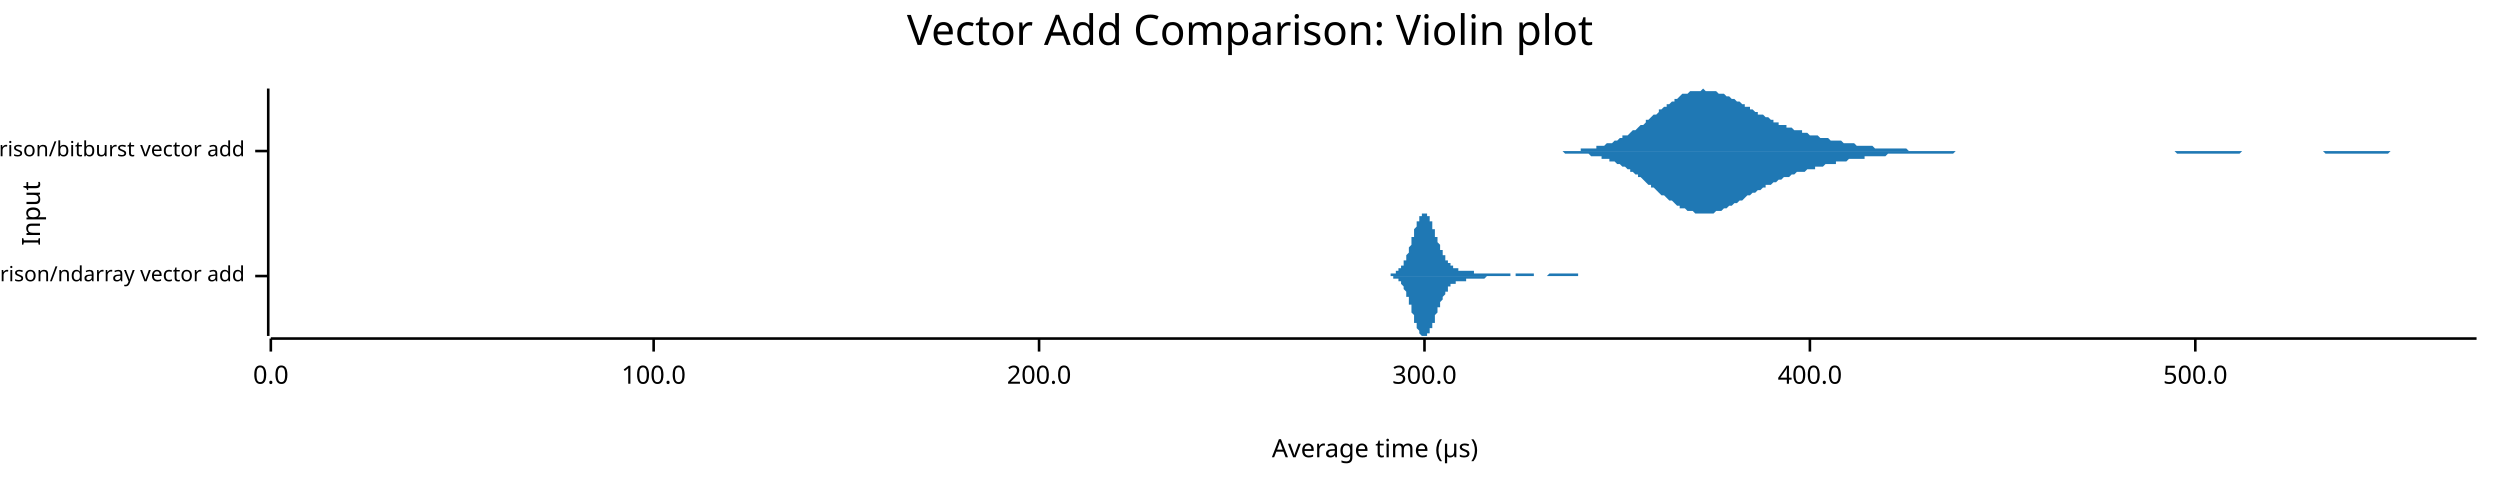
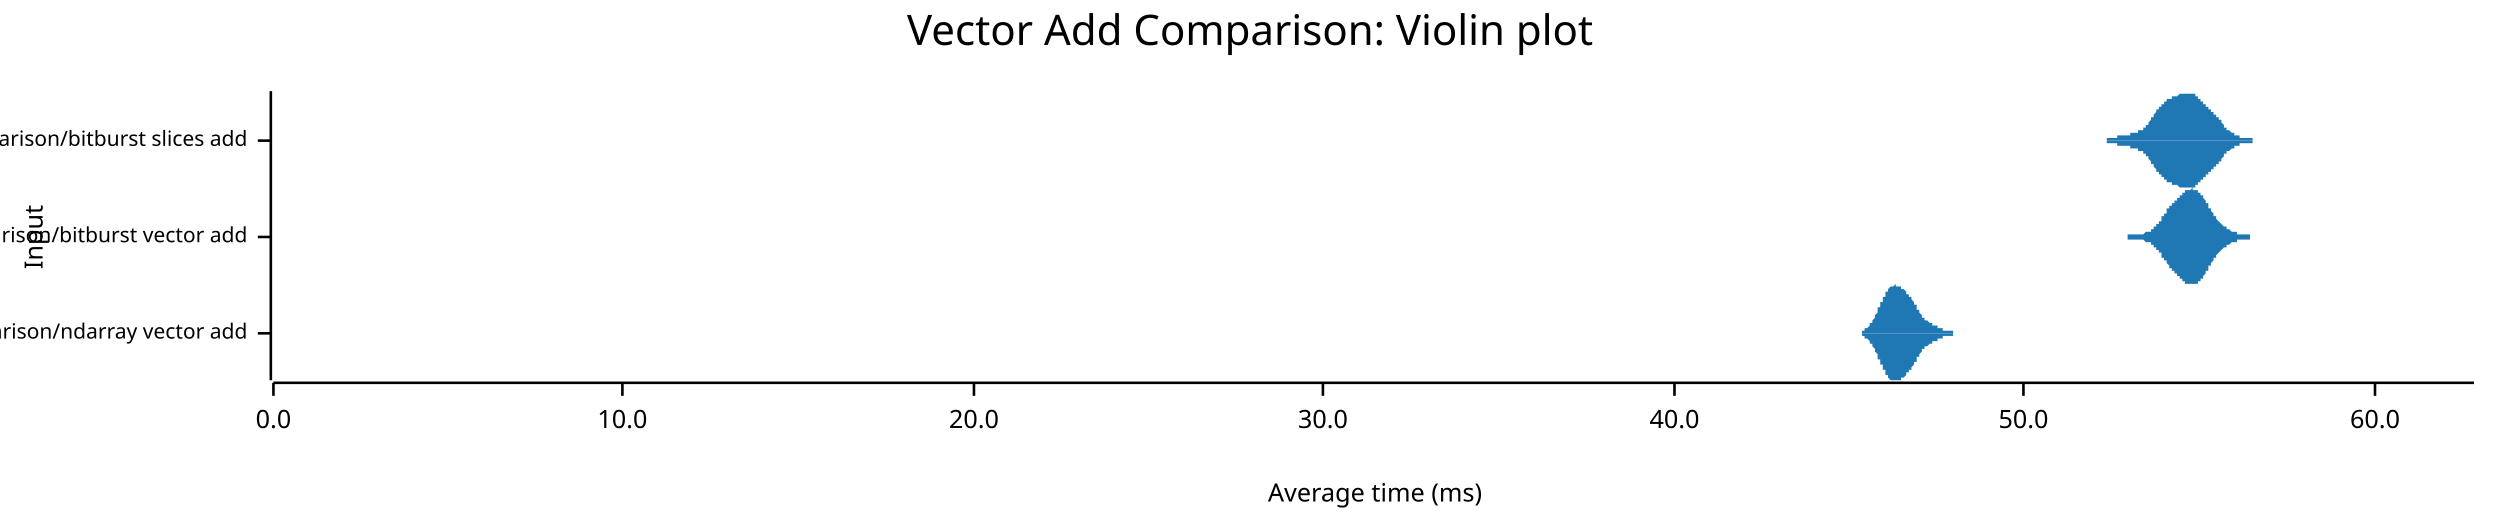
- <svg xmlns="http://www.w3.org/2000/svg" width="960" height="186" viewBox="0 0 960 186">
+ <svg xmlns="http://www.w3.org/2000/svg" width="960" height="204" viewBox="0 0 960 204">
  <text x="480" y="5" dy="0.76em" text-anchor="middle" font-family="sans-serif" font-size="16.129" opacity="1" fill="#000000">
Vector Add Comparison: Violin plot
</text>
-   <text x="8" y="82" dy="0.76em" text-anchor="middle" font-family="sans-serif" font-size="9.677" opacity="1" fill="#000000" transform="rotate(270, 8, 82)">
+   <text x="9" y="91" dy="0.76em" text-anchor="middle" font-family="sans-serif" font-size="9.677" opacity="1" fill="#000000" transform="rotate(270, 9, 91)">
Input
</text>
-   <text x="528" y="178" dy="-0.5ex" text-anchor="middle" font-family="sans-serif" font-size="9.677" opacity="1" fill="#000000">
- Average time (µs)
+   <text x="528" y="195" dy="-0.5ex" text-anchor="middle" font-family="sans-serif" font-size="9.677" opacity="1" fill="#000000">
+ Average time (ms)
</text>
-   <polyline fill="none" opacity="1" stroke="#000000" stroke-width="1" points="103,34 103,129 " />
-   <text x="94" y="106" dy="0.5ex" text-anchor="end" font-family="sans-serif" font-size="8.065" opacity="1" fill="#000000">
+   <polyline fill="none" opacity="1" stroke="#000000" stroke-width="1" points="104,35 104,146 " />
+   <text x="95" y="128" dy="0.5ex" text-anchor="end" font-family="sans-serif" font-size="8.065" opacity="1" fill="#000000">
Vector Add Comparison/ndarray vector add
</text>
-   <polyline fill="none" opacity="1" stroke="#000000" stroke-width="1" points="98,106 103,106 " />
-   <text x="94" y="58" dy="0.5ex" text-anchor="end" font-family="sans-serif" font-size="8.065" opacity="1" fill="#000000">
+   <polyline fill="none" opacity="1" stroke="#000000" stroke-width="1" points="99,128 104,128 " />
+   <text x="95" y="91" dy="0.5ex" text-anchor="end" font-family="sans-serif" font-size="8.065" opacity="1" fill="#000000">
Vector Add Comparison/bitburst vector add
</text>
-   <polyline fill="none" opacity="1" stroke="#000000" stroke-width="1" points="98,58 103,58 " />
-   <polyline fill="none" opacity="1" stroke="#000000" stroke-width="1" points="104,130 951,130 " />
-   <text x="104" y="140" dy="0.76em" text-anchor="middle" font-family="sans-serif" font-size="9.677" opacity="1" fill="#000000">
+   <polyline fill="none" opacity="1" stroke="#000000" stroke-width="1" points="99,91 104,91 " />
+   <text x="95" y="54" dy="0.5ex" text-anchor="end" font-family="sans-serif" font-size="8.065" opacity="1" fill="#000000">
+ Vector Add Comparison/bitburst slices add
+ </text>
+   <polyline fill="none" opacity="1" stroke="#000000" stroke-width="1" points="99,54 104,54 " />
+   <polyline fill="none" opacity="1" stroke="#000000" stroke-width="1" points="105,147 950,147 " />
+   <text x="105" y="157" dy="0.76em" text-anchor="middle" font-family="sans-serif" font-size="9.677" opacity="1" fill="#000000">
0.0
</text>
-   <polyline fill="none" opacity="1" stroke="#000000" stroke-width="1" points="104,130 104,135 " />
-   <text x="251" y="140" dy="0.76em" text-anchor="middle" font-family="sans-serif" font-size="9.677" opacity="1" fill="#000000">
- 100.0
+   <polyline fill="none" opacity="1" stroke="#000000" stroke-width="1" points="105,147 105,152 " />
+   <text x="239" y="157" dy="0.76em" text-anchor="middle" font-family="sans-serif" font-size="9.677" opacity="1" fill="#000000">
+ 10.0
</text>
-   <polyline fill="none" opacity="1" stroke="#000000" stroke-width="1" points="251,130 251,135 " />
-   <text x="399" y="140" dy="0.76em" text-anchor="middle" font-family="sans-serif" font-size="9.677" opacity="1" fill="#000000">
- 200.0
+   <polyline fill="none" opacity="1" stroke="#000000" stroke-width="1" points="239,147 239,152 " />
+   <text x="374" y="157" dy="0.76em" text-anchor="middle" font-family="sans-serif" font-size="9.677" opacity="1" fill="#000000">
+ 20.0
</text>
-   <polyline fill="none" opacity="1" stroke="#000000" stroke-width="1" points="399,130 399,135 " />
-   <text x="547" y="140" dy="0.76em" text-anchor="middle" font-family="sans-serif" font-size="9.677" opacity="1" fill="#000000">
- 300.0
+   <polyline fill="none" opacity="1" stroke="#000000" stroke-width="1" points="374,147 374,152 " />
+   <text x="508" y="157" dy="0.76em" text-anchor="middle" font-family="sans-serif" font-size="9.677" opacity="1" fill="#000000">
+ 30.0
</text>
-   <polyline fill="none" opacity="1" stroke="#000000" stroke-width="1" points="547,130 547,135 " />
-   <text x="695" y="140" dy="0.76em" text-anchor="middle" font-family="sans-serif" font-size="9.677" opacity="1" fill="#000000">
- 400.0
+   <polyline fill="none" opacity="1" stroke="#000000" stroke-width="1" points="508,147 508,152 " />
+   <text x="643" y="157" dy="0.76em" text-anchor="middle" font-family="sans-serif" font-size="9.677" opacity="1" fill="#000000">
+ 40.0
</text>
-   <polyline fill="none" opacity="1" stroke="#000000" stroke-width="1" points="695,130 695,135 " />
-   <text x="843" y="140" dy="0.76em" text-anchor="middle" font-family="sans-serif" font-size="9.677" opacity="1" fill="#000000">
- 500.0
+   <polyline fill="none" opacity="1" stroke="#000000" stroke-width="1" points="643,147 643,152 " />
+   <text x="777" y="157" dy="0.76em" text-anchor="middle" font-family="sans-serif" font-size="9.677" opacity="1" fill="#000000">
+ 50.0
</text>
-   <polyline fill="none" opacity="1" stroke="#000000" stroke-width="1" points="843,130 843,135 " />
-   <polygon opacity="1" fill="#1F78B4" points="532,106 532,106 533,106 533,106 533,106 533,106 533,106 533,106 533,106 534,106 534,105 534,105 534,105 534,105 534,105 535,105 535,105 535,105 535,105 535,105 535,105 536,105 536,105 536,105 536,105 536,105 536,104 537,104 537,104 537,104 537,104 537,104 537,103 538,103 538,103 538,103 538,103 538,102 538,102 539,102 539,101 539,101 539,101 539,101 539,100 540,100 540,99 540,99 540,99 540,98 540,98 541,97 541,97 541,96 541,96 541,95 541,95 542,94 542,94 542,93 542,93 542,92 542,92 542,91 543,91 543,90 543,90 543,89 543,88 543,88 544,87 544,87 544,87 544,86 544,86 544,85 545,85 545,84 545,84 545,84 545,83 545,83 546,83 546,83 546,83 546,82 546,82 546,82 547,82 547,82 547,82 547,82 547,82 547,82 548,82 548,82 548,83 548,83 548,83 548,83 549,83 549,84 549,84 549,84 549,85 549,85 550,85 550,86 550,86 550,87 550,87 550,88 551,88 551,88 551,89 551,89 551,90 551,90 551,91 552,91 552,92 552,92 552,92 552,93 552,93 553,94 553,94 553,95 553,95 553,95 553,96 554,96 554,97 554,97 554,97 554,98 554,98 555,98 555,99 555,99 555,99 555,99 555,100 556,100 556,100 556,100 556,101 556,101 556,101 557,101 557,101 557,102 557,102 557,102 557,102 558,102 558,102 558,102 558,103 558,103 558,103 559,103 559,103 559,103 559,103 559,103 559,103 560,103 560,103 560,103 560,103 560,103 560,104 561,104 561,104 561,104 561,104 561,104 561,104 561,104 562,104 562,104 562,104 562,104 562,104 562,104 563,104 563,104 563,104 563,104 563,104 563,104 564,104 564,104 564,104 564,104 564,104 564,104 565,104 565,104 565,104 565,104 565,104 565,104 566,104 566,105 566,105 566,105 566,105 566,105 567,105 567,105 567,105 567,105 567,105 567,105 568,105 568,105 568,105 568,105 568,105 568,105 569,105 569,105 569,105 569,105 569,105 569,105 570,105 570,105 570,105 570,105 570,105 570,105 570,105 571,105 571,105 571,105 571,105 571,105 571,105 572,105 572,105 572,105 572,105 572,105 572,105 573,105 573,105 573,105 573,105 573,105 573,105 574,105 574,105 574,105 574,105 574,105 574,105 575,105 575,105 575,105 575,105 575,105 575,105 576,105 576,105 576,105 576,105 576,105 576,105 577,105 577,105 577,105 577,105 577,105 577,105 578,105 578,105 578,105 578,105 578,105 578,105 579,105 579,105 579,105 579,105 579,105 579,105 580,105 580,105 580,105 580,106 580,106 580,106 580,106 581,106 581,106 581,106 581,106 581,106 581,106 582,106 582,106 582,105 582,105 582,105 582,105 583,105 583,105 583,105 583,105 583,105 583,105 584,105 584,105 584,105 584,105 584,105 584,105 585,105 585,105 585,105 585,105 585,105 585,105 586,105 586,105 586,105 586,105 586,105 586,105 587,105 587,105 587,105 587,105 587,105 587,105 588,105 588,105 588,105 588,105 588,105 588,105 589,105 589,105 589,106 589,106 589,106 589,106 589,106 590,106 590,106 590,106 590,106 590,106 590,106 591,106 591,106 591,106 591,106 591,106 591,106 592,106 592,106 592,106 592,106 592,106 592,106 593,106 593,106 593,106 593,106 593,106 593,106 594,106 594,106 594,106 594,106 594,106 594,106 595,105 595,105 595,105 595,105 595,105 595,105 596,105 596,105 596,105 596,105 596,105 596,105 597,105 597,105 597,105 597,105 597,105 597,105 598,105 598,105 598,105 598,105 598,105 598,105 598,105 599,105 599,105 599,105 599,105 599,105 599,105 600,105 600,105 600,105 600,105 600,105 600,105 601,105 601,105 601,105 601,105 601,105 601,105 602,105 602,105 602,105 602,105 602,105 602,105 603,105 603,105 603,105 603,105 603,105 603,105 604,105 604,105 604,105 604,105 604,105 604,105 605,105 605,105 605,105 605,105 605,105 605,105 606,105 606,105 606,105 606,105 606,106 606,106 607,106 607,106 607,106 607,106 607,106 607,106 608,106 608,106 608,106 608,106 608,106 608,106 608,106 609,106 609,106 609,106 609,106 609,106 609,106 610,106 610,106 610,106 610,106 610,106 610,106 611,106 611,106 611,106 611,106 611,106 611,106 612,106 612,106 612,106 612,106 612,106 612,106 613,106 613,106 613,106 613,106 613,106 613,106 614,106 614,106 614,106 614,106 532,106 " />
-   <polygon opacity="1" fill="#1F78B4" points="532,106 532,106 533,106 533,106 533,106 533,106 533,106 533,106 533,106 534,106 534,106 534,106 534,106 534,106 534,106 535,106 535,106 535,106 535,106 535,106 535,107 536,107 536,107 536,107 536,107 536,107 536,107 537,107 537,107 537,108 537,108 537,108 537,108 538,108 538,108 538,109 538,109 538,109 538,109 539,110 539,110 539,110 539,111 539,111 539,111 540,112 540,112 540,112 540,113 540,113 540,114 541,114 541,115 541,115 541,116 541,116 541,117 542,117 542,118 542,118 542,119 542,119 542,120 542,120 543,121 543,121 543,122 543,123 543,123 543,124 544,124 544,125 544,125 544,125 544,126 544,126 545,127 545,127 545,127 545,128 545,128 545,128 546,129 546,129 546,129 546,129 546,129 546,129 547,129 547,129 547,129 547,129 547,129 547,129 548,129 548,129 548,129 548,129 548,129 548,128 549,128 549,128 549,127 549,127 549,127 549,126 550,126 550,126 550,125 550,125 550,124 550,124 551,124 551,123 551,123 551,122 551,122 551,121 551,121 552,120 552,120 552,119 552,119 552,119 552,118 553,118 553,117 553,117 553,116 553,116 553,116 554,115 554,115 554,115 554,114 554,114 554,114 555,113 555,113 555,113 555,112 555,112 555,112 556,112 556,111 556,111 556,111 556,111 556,110 557,110 557,110 557,110 557,110 557,110 557,109 558,109 558,109 558,109 558,109 558,109 558,109 559,109 559,109 559,109 559,108 559,108 559,108 560,108 560,108 560,108 560,108 560,108 560,108 561,108 561,108 561,108 561,108 561,108 561,108 561,108 562,108 562,108 562,108 562,108 562,108 562,108 563,108 563,107 563,107 563,107 563,107 563,107 564,107 564,107 564,107 564,107 564,107 564,107 565,107 565,107 565,107 565,107 565,107 565,107 566,107 566,107 566,107 566,107 566,107 566,107 567,107 567,107 567,107 567,107 567,107 567,107 568,107 568,107 568,107 568,107 568,107 568,107 569,107 569,107 569,107 569,107 569,107 569,107 570,107 570,107 570,107 570,107 570,107 570,107 570,107 571,106 571,106 571,106 571,106 571,106 571,106 572,106 572,106 572,106 572,106 572,106 572,106 573,106 573,106 573,106 573,106 573,106 573,106 574,106 574,106 574,106 574,106 574,106 574,106 575,106 575,106 575,106 575,106 575,106 575,106 576,106 576,106 576,106 576,106 576,106 576,106 577,106 577,106 577,106 577,106 577,106 577,106 578,106 578,106 578,106 578,106 578,106 578,106 579,106 579,106 579,106 579,106 579,106 579,106 580,106 580,106 580,106 580,106 580,106 580,106 580,106 581,106 581,106 581,106 581,106 581,106 581,106 582,106 582,106 582,106 582,106 582,106 582,106 583,106 583,106 583,106 583,106 583,106 583,106 584,106 584,106 584,106 584,106 584,106 584,106 585,106 585,106 585,106 585,106 585,106 585,106 586,106 586,106 586,106 586,106 586,106 586,106 587,106 587,106 587,106 587,106 587,106 587,106 588,106 588,106 588,106 588,106 588,106 588,106 589,106 589,106 589,106 589,106 589,106 589,106 589,106 590,106 590,106 590,106 590,106 590,106 590,106 591,106 591,106 591,106 591,106 591,106 591,106 592,106 592,106 592,106 592,106 592,106 592,106 593,106 593,106 593,106 593,106 593,106 593,106 594,106 594,106 594,106 594,106 594,106 594,106 595,106 595,106 595,106 595,106 595,106 595,106 596,106 596,106 596,106 596,106 596,106 596,106 597,106 597,106 597,106 597,106 597,106 597,106 598,106 598,106 598,106 598,106 598,106 598,106 598,106 599,106 599,106 599,106 599,106 599,106 599,106 600,106 600,106 600,106 600,106 600,106 600,106 601,106 601,106 601,106 601,106 601,106 601,106 602,106 602,106 602,106 602,106 602,106 602,106 603,106 603,106 603,106 603,106 603,106 603,106 604,106 604,106 604,106 604,106 604,106 604,106 605,106 605,106 605,106 605,106 605,106 605,106 606,106 606,106 606,106 606,106 606,106 606,106 607,106 607,106 607,106 607,106 607,106 607,106 608,106 608,106 608,106 608,106 608,106 608,106 608,106 609,106 609,106 609,106 609,106 609,106 609,106 610,106 610,106 610,106 610,106 610,106 610,106 611,106 611,106 611,106 611,106 611,106 611,106 612,106 612,106 612,106 612,106 612,106 612,106 613,106 613,106 613,106 613,106 613,106 613,106 614,106 614,106 614,106 614,106 532,106 " />
-   <polygon opacity="1" fill="#1F78B4" points="585,58 586,58 587,58 588,58 588,58 589,58 590,58 591,58 591,58 592,58 593,58 593,58 594,58 595,58 596,58 596,58 597,58 598,58 599,58 599,58 600,58 601,58 602,58 602,58 603,58 604,58 604,58 605,58 606,58 607,58 607,57 608,57 609,57 610,57 610,57 611,57 612,57 613,57 613,56 614,56 615,56 615,56 616,56 617,55 618,55 618,55 619,55 620,54 621,54 621,54 622,53 623,53 623,52 624,52 625,52 626,51 626,51 627,50 628,50 629,49 629,49 630,48 631,48 632,47 632,46 633,46 634,45 634,45 635,44 636,44 637,43 637,42 638,42 639,41 640,41 640,40 641,40 642,39 643,39 643,38 644,38 645,37 645,37 646,36 647,36 648,36 648,36 649,35 650,35 651,35 651,35 652,35 653,35 653,35 654,34 655,35 656,35 656,35 657,35 658,35 659,35 659,35 660,36 661,36 662,36 662,36 663,37 664,37 664,37 665,38 666,38 667,39 667,39 668,39 669,40 670,40 670,41 671,41 672,41 672,42 673,42 674,43 675,43 675,44 676,44 677,44 678,45 678,45 679,45 680,46 681,46 681,47 682,47 683,47 683,48 684,48 685,48 686,48 686,49 687,49 688,49 689,50 689,50 690,50 691,50 692,50 692,51 693,51 694,51 694,51 695,52 696,52 697,52 697,52 698,52 699,53 700,53 700,53 701,53 702,53 702,53 703,54 704,54 705,54 705,54 706,54 707,54 708,55 708,55 709,55 710,55 711,55 711,55 712,55 713,56 713,56 714,56 715,56 716,56 716,56 717,56 718,56 719,56 719,56 720,57 721,57 722,57 722,57 723,57 724,57 724,57 725,57 726,57 727,57 727,57 728,57 729,57 730,57 730,57 731,57 732,57 732,57 733,58 734,58 735,58 735,58 736,58 737,58 738,58 738,58 739,58 740,58 741,58 741,58 742,58 743,58 743,58 744,58 745,58 746,58 746,58 747,58 748,58 749,58 749,58 750,58 751,58 752,58 752,58 753,58 754,58 754,58 755,58 756,58 757,58 757,58 758,58 759,58 760,58 760,58 761,58 762,58 762,58 763,58 764,58 765,58 765,58 766,58 767,58 768,58 768,58 769,58 770,58 771,58 771,58 772,58 773,58 773,58 774,58 775,58 776,58 776,58 777,58 778,58 779,58 779,58 780,58 781,58 782,58 782,58 783,58 784,58 784,58 785,58 786,58 787,58 787,58 788,58 789,58 790,58 790,58 791,58 792,58 792,58 793,58 794,58 795,58 795,58 796,58 797,58 798,58 798,58 799,58 800,58 801,58 801,58 802,58 803,58 803,58 804,58 805,58 806,58 806,58 807,58 808,58 809,58 809,58 810,58 811,58 811,58 812,58 813,58 814,58 814,58 815,58 816,58 817,58 817,58 818,58 819,58 820,58 820,58 821,58 822,58 822,58 823,58 824,58 825,58 825,58 826,58 827,58 828,58 828,58 829,58 830,58 831,58 831,58 832,58 833,58 833,58 834,58 835,58 836,58 836,58 837,58 838,58 839,58 839,58 840,58 841,58 841,58 842,58 843,58 844,58 844,58 845,58 846,58 847,58 847,58 848,58 849,58 850,58 850,58 851,58 852,58 852,58 853,58 854,58 855,58 855,58 856,58 857,58 858,58 858,58 859,58 860,58 861,58 861,58 862,58 863,58 863,58 864,58 865,58 866,58 866,58 867,58 868,58 869,58 869,58 870,58 871,58 871,58 872,58 873,58 874,58 874,58 875,58 876,58 877,58 877,58 878,58 879,58 880,58 880,58 881,58 882,58 882,58 883,58 884,58 885,58 885,58 886,58 887,58 888,58 888,58 889,58 890,58 891,58 891,58 892,58 893,58 893,58 894,58 895,58 896,58 896,58 897,58 898,58 899,58 899,58 900,58 901,58 901,58 902,58 903,58 904,58 904,58 905,58 906,58 907,58 907,58 908,58 909,58 910,58 910,58 911,58 912,58 912,58 913,58 914,58 915,58 915,58 916,58 917,58 918,58 918,58 919,58 920,58 921,58 921,58 922,58 923,58 923,58 924,58 925,58 926,58 926,58 927,58 928,58 929,58 929,58 930,58 931,58 931,58 932,58 933,58 934,58 934,58 935,58 936,58 937,58 937,58 938,58 939,58 940,58 940,58 941,58 942,58 942,58 943,58 944,58 945,58 945,58 946,58 947,58 948,58 948,58 949,58 950,58 951,58 951,58 585,58 " />
-   <polygon opacity="1" fill="#1F78B4" points="585,58 586,58 587,58 588,58 588,58 589,58 590,58 591,58 591,58 592,58 593,58 593,58 594,58 595,58 596,58 596,58 597,58 598,58 599,58 599,58 600,58 601,59 602,59 602,59 603,59 604,59 604,59 605,59 606,59 607,59 607,59 608,59 609,59 610,59 610,59 611,60 612,60 613,60 613,60 614,60 615,60 615,61 616,61 617,61 618,61 618,62 619,62 620,62 621,63 621,63 622,63 623,64 623,64 624,64 625,65 626,65 626,66 627,66 628,67 629,67 629,68 630,68 631,69 632,70 632,70 633,71 634,71 634,72 635,72 636,73 637,74 637,74 638,75 639,75 640,76 640,76 641,77 642,77 643,78 643,78 644,79 645,79 645,80 646,80 647,80 648,81 648,81 649,81 650,81 651,82 651,82 652,82 653,82 653,82 654,82 655,82 656,82 656,82 657,82 658,82 659,81 659,81 660,81 661,81 662,80 662,80 663,80 664,79 664,79 665,79 666,78 667,78 667,78 668,77 669,77 670,76 670,76 671,75 672,75 672,75 673,74 674,74 675,73 675,73 676,73 677,72 678,72 678,71 679,71 680,71 681,70 681,70 682,70 683,69 683,69 684,69 685,68 686,68 686,68 687,68 688,67 689,67 689,67 690,66 691,66 692,66 692,66 693,66 694,65 694,65 695,65 696,65 697,65 697,64 698,64 699,64 700,64 700,64 701,63 702,63 702,63 703,63 704,63 705,63 705,62 706,62 707,62 708,62 708,62 709,62 710,61 711,61 711,61 712,61 713,61 713,61 714,61 715,61 716,61 716,60 717,60 718,60 719,60 719,60 720,60 721,60 722,60 722,60 723,60 724,60 724,60 725,59 726,59 727,59 727,59 728,59 729,59 730,59 730,59 731,59 732,59 732,59 733,59 734,59 735,59 735,59 736,59 737,59 738,59 738,59 739,59 740,59 741,59 741,59 742,59 743,59 743,59 744,59 745,59 746,59 746,59 747,59 748,59 749,59 749,59 750,59 751,58 752,58 752,58 753,58 754,58 754,58 755,58 756,58 757,58 757,58 758,58 759,58 760,58 760,58 761,58 762,58 762,58 763,58 764,58 765,58 765,58 766,58 767,58 768,58 768,58 769,58 770,58 771,58 771,58 772,58 773,58 773,58 774,58 775,58 776,58 776,58 777,58 778,58 779,58 779,58 780,58 781,58 782,58 782,58 783,58 784,58 784,58 785,58 786,58 787,58 787,58 788,58 789,58 790,58 790,58 791,58 792,58 792,58 793,58 794,58 795,58 795,58 796,58 797,58 798,58 798,58 799,58 800,58 801,58 801,58 802,58 803,58 803,58 804,58 805,58 806,58 806,58 807,58 808,58 809,58 809,58 810,58 811,58 811,58 812,58 813,58 814,58 814,58 815,58 816,58 817,58 817,58 818,58 819,58 820,58 820,58 821,58 822,58 822,58 823,58 824,58 825,58 825,58 826,58 827,58 828,58 828,58 829,58 830,58 831,58 831,58 832,58 833,58 833,58 834,58 835,58 836,59 836,59 837,59 838,59 839,59 839,59 840,59 841,59 841,59 842,59 843,59 844,59 844,59 845,59 846,59 847,59 847,59 848,59 849,59 850,59 850,59 851,59 852,59 852,59 853,59 854,59 855,59 855,59 856,59 857,59 858,59 858,59 859,59 860,59 861,58 861,58 862,58 863,58 863,58 864,58 865,58 866,58 866,58 867,58 868,58 869,58 869,58 870,58 871,58 871,58 872,58 873,58 874,58 874,58 875,58 876,58 877,58 877,58 878,58 879,58 880,58 880,58 881,58 882,58 882,58 883,58 884,58 885,58 885,58 886,58 887,58 888,58 888,58 889,58 890,58 891,58 891,58 892,58 893,59 893,59 894,59 895,59 896,59 896,59 897,59 898,59 899,59 899,59 900,59 901,59 901,59 902,59 903,59 904,59 904,59 905,59 906,59 907,59 907,59 908,59 909,59 910,59 910,59 911,59 912,59 912,59 913,59 914,59 915,59 915,59 916,59 917,59 918,58 918,58 919,58 920,58 921,58 921,58 922,58 923,58 923,58 924,58 925,58 926,58 926,58 927,58 928,58 929,58 929,58 930,58 931,58 931,58 932,58 933,58 934,58 934,58 935,58 936,58 937,58 937,58 938,58 939,58 940,58 940,58 941,58 942,58 942,58 943,58 944,58 945,58 945,58 946,58 947,58 948,58 948,58 949,58 950,58 951,58 951,58 585,58 " />
+   <polyline fill="none" opacity="1" stroke="#000000" stroke-width="1" points="777,147 777,152 " />
+   <text x="912" y="157" dy="0.76em" text-anchor="middle" font-family="sans-serif" font-size="9.677" opacity="1" fill="#000000">
+ 60.0
+ </text>
+   <polyline fill="none" opacity="1" stroke="#000000" stroke-width="1" points="912,147 912,152 " />
+   <polygon opacity="1" fill="#1F78B4" points="710,128 710,128 710,128 710,128 710,128 710,128 711,128 711,128 711,128 711,128 711,128 711,128 711,128 711,128 712,128 712,128 712,128 712,128 712,128 712,128 712,128 712,128 713,128 713,128 713,128 713,128 713,128 713,128 713,128 714,128 714,128 714,128 714,128 714,128 714,128 714,128 714,128 715,128 715,127 715,127 715,127 715,127 715,127 715,127 715,127 716,127 716,127 716,127 716,127 716,127 716,127 716,127 716,126 717,126 717,126 717,126 717,126 717,126 717,126 717,126 718,125 718,125 718,125 718,125 718,125 718,125 718,124 718,124 719,124 719,124 719,124 719,124 719,123 719,123 719,123 719,123 720,122 720,122 720,122 720,122 720,121 720,121 720,121 720,121 721,120 721,120 721,120 721,120 721,119 721,119 721,119 721,118 722,118 722,118 722,118 722,117 722,117 722,117 722,116 723,116 723,116 723,115 723,115 723,115 723,115 723,114 723,114 724,114 724,113 724,113 724,113 724,113 724,112 724,112 724,112 725,112 725,112 725,111 725,111 725,111 725,111 725,111 725,111 726,110 726,110 726,110 726,110 726,110 726,110 726,110 727,110 727,110 727,110 727,110 727,110 727,110 727,110 727,110 728,109 728,110 728,110 728,110 728,110 728,110 728,110 728,110 729,110 729,110 729,110 729,110 729,110 729,110 729,110 729,110 730,110 730,110 730,110 730,110 730,110 730,110 730,111 731,111 731,111 731,111 731,111 731,111 731,111 731,111 731,111 732,112 732,112 732,112 732,112 732,112 732,112 732,112 732,113 733,113 733,113 733,113 733,113 733,113 733,114 733,114 733,114 734,114 734,114 734,114 734,115 734,115 734,115 734,115 735,116 735,116 735,116 735,116 735,116 735,117 735,117 735,117 736,117 736,117 736,118 736,118 736,118 736,118 736,119 736,119 737,119 737,119 737,119 737,120 737,120 737,120 737,120 737,120 738,121 738,121 738,121 738,121 738,121 738,121 738,122 739,122 739,122 739,122 739,122 739,122 739,122 739,123 739,123 740,123 740,123 740,123 740,123 740,123 740,123 740,123 740,123 741,124 741,124 741,124 741,124 741,124 741,124 741,124 741,124 742,124 742,124 742,124 742,124 742,124 742,125 742,125 743,125 743,125 743,125 743,125 743,125 743,125 743,125 743,125 744,125 744,125 744,125 744,125 744,126 744,126 744,126 744,126 745,126 745,126 745,126 745,126 745,126 745,126 745,126 745,126 746,126 746,126 746,126 746,127 746,127 746,127 746,127 747,127 747,127 747,127 747,127 747,127 747,127 747,127 747,127 748,127 748,127 748,127 748,127 748,127 748,127 748,127 748,127 749,127 749,127 749,127 749,127 749,127 749,127 749,127 749,127 750,127 750,127 750,127 750,127 750,128 750,128 750,128 751,128 751,128 751,128 751,128 751,128 751,128 751,128 751,128 752,128 752,128 752,128 752,128 752,128 752,128 752,128 752,128 753,128 753,128 753,128 753,128 753,128 753,128 753,128 753,128 754,128 754,128 754,128 754,128 754,128 754,128 754,128 755,128 755,128 755,128 755,128 755,128 755,128 755,128 755,128 756,128 756,128 756,128 756,128 756,128 756,128 756,128 756,128 757,128 757,128 757,128 757,128 757,128 757,128 757,128 757,128 758,128 758,128 758,128 758,128 758,128 758,128 758,128 758,128 759,128 759,128 759,128 759,128 759,128 759,128 759,128 760,128 760,128 760,128 760,128 760,128 760,128 760,128 760,128 761,128 761,128 761,128 761,128 761,128 761,128 761,128 761,128 762,128 762,128 762,128 762,128 762,128 762,128 762,128 762,128 763,128 763,128 763,128 763,128 763,128 763,128 763,128 764,128 764,128 764,128 764,128 764,128 764,128 764,128 764,128 765,128 765,128 765,128 765,128 765,128 765,128 765,128 765,128 766,128 766,128 766,128 766,128 766,128 766,128 766,128 766,128 767,128 767,128 767,128 767,128 767,128 767,128 767,128 768,128 768,128 768,128 768,128 768,128 768,128 768,128 768,128 769,128 769,128 769,128 769,128 769,128 769,128 769,128 769,128 770,128 770,128 770,128 770,128 770,128 770,128 770,128 770,128 771,128 771,128 771,128 771,128 771,128 771,128 771,128 772,128 772,128 772,128 772,128 772,128 772,128 772,128 772,128 773,128 773,128 773,128 773,128 773,128 773,128 773,128 773,128 774,128 774,128 774,128 774,128 774,128 774,128 710,128 " />
+   <polygon opacity="1" fill="#1F78B4" points="710,128 710,128 710,128 710,128 710,128 710,128 711,128 711,128 711,128 711,128 711,128 711,128 711,128 711,128 712,128 712,128 712,128 712,128 712,128 712,128 712,128 712,128 713,128 713,128 713,128 713,128 713,128 713,128 713,128 714,128 714,128 714,128 714,128 714,128 714,128 714,128 714,128 715,128 715,129 715,129 715,129 715,129 715,129 715,129 715,129 716,129 716,129 716,129 716,129 716,129 716,129 716,129 716,130 717,130 717,130 717,130 717,130 717,130 717,130 717,130 718,131 718,131 718,131 718,131 718,131 718,131 718,132 718,132 719,132 719,132 719,132 719,132 719,133 719,133 719,133 719,133 720,134 720,134 720,134 720,134 720,135 720,135 720,135 720,135 721,136 721,136 721,136 721,136 721,137 721,137 721,137 721,138 722,138 722,138 722,138 722,139 722,139 722,139 722,140 723,140 723,140 723,141 723,141 723,141 723,141 723,142 723,142 724,142 724,143 724,143 724,143 724,143 724,144 724,144 724,144 725,144 725,144 725,145 725,145 725,145 725,145 725,145 725,145 726,146 726,146 726,146 726,146 726,146 726,146 726,146 727,146 727,146 727,146 727,146 727,146 727,146 727,146 727,146 728,146 728,146 728,146 728,146 728,146 728,146 728,146 728,146 729,146 729,146 729,146 729,146 729,146 729,146 729,146 729,146 730,146 730,146 730,146 730,146 730,146 730,146 730,145 731,145 731,145 731,145 731,145 731,145 731,145 731,145 731,145 732,144 732,144 732,144 732,144 732,144 732,144 732,144 732,143 733,143 733,143 733,143 733,143 733,143 733,142 733,142 733,142 734,142 734,142 734,142 734,141 734,141 734,141 734,141 735,140 735,140 735,140 735,140 735,140 735,139 735,139 735,139 736,139 736,139 736,138 736,138 736,138 736,138 736,137 736,137 737,137 737,137 737,137 737,136 737,136 737,136 737,136 737,136 738,135 738,135 738,135 738,135 738,135 738,135 738,134 739,134 739,134 739,134 739,134 739,134 739,134 739,133 739,133 740,133 740,133 740,133 740,133 740,133 740,133 740,133 740,133 741,132 741,132 741,132 741,132 741,132 741,132 741,132 741,132 742,132 742,132 742,132 742,132 742,132 742,131 742,131 743,131 743,131 743,131 743,131 743,131 743,131 743,131 743,131 744,131 744,131 744,131 744,131 744,130 744,130 744,130 744,130 745,130 745,130 745,130 745,130 745,130 745,130 745,130 745,130 746,130 746,130 746,130 746,129 746,129 746,129 746,129 747,129 747,129 747,129 747,129 747,129 747,129 747,129 747,129 748,129 748,129 748,129 748,129 748,129 748,129 748,129 748,129 749,129 749,129 749,129 749,129 749,129 749,129 749,129 749,129 750,129 750,129 750,129 750,129 750,128 750,128 750,128 751,128 751,128 751,128 751,128 751,128 751,128 751,128 751,128 752,128 752,128 752,128 752,128 752,128 752,128 752,128 752,128 753,128 753,128 753,128 753,128 753,128 753,128 753,128 753,128 754,128 754,128 754,128 754,128 754,128 754,128 754,128 755,128 755,128 755,128 755,128 755,128 755,128 755,128 755,128 756,128 756,128 756,128 756,128 756,128 756,128 756,128 756,128 757,128 757,128 757,128 757,128 757,128 757,128 757,128 757,128 758,128 758,128 758,128 758,128 758,128 758,128 758,128 758,128 759,128 759,128 759,128 759,128 759,128 759,128 759,128 760,128 760,128 760,128 760,128 760,128 760,128 760,128 760,128 761,128 761,128 761,128 761,128 761,128 761,128 761,128 761,128 762,128 762,128 762,128 762,128 762,128 762,128 762,128 762,128 763,128 763,128 763,128 763,128 763,128 763,128 763,128 764,128 764,128 764,128 764,128 764,128 764,128 764,128 764,128 765,128 765,128 765,128 765,128 765,128 765,128 765,128 765,128 766,128 766,128 766,128 766,128 766,128 766,128 766,128 766,128 767,128 767,128 767,128 767,128 767,128 767,128 767,128 768,128 768,128 768,128 768,128 768,128 768,128 768,128 768,128 769,128 769,128 769,128 769,128 769,128 769,128 769,128 769,128 770,128 770,128 770,128 770,128 770,128 770,128 770,128 770,128 771,128 771,128 771,128 771,128 771,128 771,128 771,128 772,128 772,128 772,128 772,128 772,128 772,128 772,128 772,128 773,128 773,128 773,128 773,128 773,128 773,128 773,128 773,128 774,128 774,128 774,128 774,128 774,128 774,128 710,128 " />
+   <polygon opacity="1" fill="#1F78B4" points="805,91 805,91 805,91 805,91 806,91 806,91 806,91 807,91 807,91 807,91 808,91 808,91 808,91 808,91 809,91 809,91 809,91 810,91 810,91 810,91 810,91 811,91 811,91 811,91 812,91 812,91 812,91 812,91 813,91 813,91 813,91 814,91 814,91 814,91 814,91 815,91 815,91 815,91 816,91 816,91 816,91 817,91 817,91 817,90 817,90 818,90 818,90 818,90 819,90 819,90 819,90 819,90 820,90 820,90 820,90 821,90 821,90 821,90 821,90 822,90 822,90 822,90 823,90 823,90 823,90 823,90 824,89 824,89 824,89 825,89 825,89 825,89 826,89 826,89 826,88 826,88 827,88 827,88 827,87 828,87 828,87 828,86 828,86 829,86 829,85 829,85 830,85 830,84 830,84 830,83 831,83 831,83 831,82 832,82 832,81 832,81 832,80 833,80 833,80 833,79 834,79 834,79 834,78 835,78 835,77 835,77 835,77 836,77 836,76 836,76 837,76 837,75 837,75 837,75 838,75 838,74 838,74 839,74 839,74 839,73 839,73 840,73 840,73 840,73 841,73 841,73 841,73 841,73 842,72 842,73 842,73 843,73 843,73 843,73 844,73 844,73 844,74 844,74 845,74 845,74 845,75 846,75 846,76 846,76 846,76 847,77 847,77 847,78 848,78 848,79 848,79 848,80 849,80 849,81 849,81 850,82 850,82 850,83 850,83 851,83 851,84 851,84 852,85 852,85 852,85 853,86 853,86 853,86 853,86 854,87 854,87 854,87 855,87 855,87 855,88 855,88 856,88 856,88 856,88 857,89 857,89 857,89 857,89 858,89 858,89 858,89 859,89 859,89 859,90 859,90 860,90 860,90 860,90 861,90 861,90 861,90 862,90 862,90 862,90 862,90 863,90 863,90 863,90 864,90 864,90 864,90 864,91 865,91 865,91 865,91 866,91 866,91 866,91 866,91 867,91 867,91 867,91 868,91 868,91 868,91 868,91 869,91 869,91 869,91 870,91 870,91 870,91 871,91 871,91 871,91 871,91 872,91 872,91 872,91 873,91 873,91 873,91 873,91 874,91 874,91 874,91 875,91 875,91 875,91 875,91 876,91 876,91 876,91 877,91 877,91 877,91 877,91 878,91 878,91 878,91 879,91 879,91 879,91 880,91 880,91 880,91 880,91 881,91 881,91 881,91 882,91 882,91 882,91 882,91 883,91 883,91 883,91 884,91 884,91 884,91 884,91 885,91 885,91 885,91 886,91 886,91 886,91 886,91 887,91 887,91 887,91 888,91 888,91 888,91 889,91 889,91 889,91 889,91 890,91 890,91 890,91 891,91 891,91 891,91 891,91 892,91 892,91 892,91 893,91 893,91 893,91 893,91 894,91 894,91 894,91 895,91 895,91 895,91 895,91 896,91 896,91 896,91 897,91 897,91 897,91 898,91 898,91 898,91 898,91 899,91 899,91 899,91 900,91 900,91 900,91 900,91 901,91 901,91 901,91 902,91 902,91 902,91 902,91 903,91 903,91 903,91 904,91 904,91 904,91 904,91 905,91 905,91 905,91 906,91 906,91 906,91 907,91 907,91 907,91 907,91 908,91 908,91 908,91 909,91 909,91 909,91 909,91 910,91 910,91 910,91 911,91 911,91 911,91 911,91 912,91 912,91 912,91 913,91 913,91 913,91 913,91 914,91 914,91 914,91 915,91 915,91 915,91 916,91 916,91 916,91 916,91 917,91 917,91 917,91 918,91 918,91 918,91 918,91 919,91 919,91 919,91 920,91 920,91 920,91 920,91 921,91 921,91 921,91 922,91 922,91 922,91 922,91 923,91 923,91 923,91 924,91 924,91 924,91 925,91 925,91 925,91 925,91 926,91 926,91 926,91 927,91 927,91 927,91 927,91 928,91 928,91 928,91 929,91 929,91 929,91 929,91 930,91 930,91 930,91 931,91 931,91 931,91 931,91 932,91 932,91 932,91 933,91 933,91 933,91 934,91 934,91 934,91 934,91 935,91 935,91 935,91 936,91 936,91 936,91 936,91 937,91 937,91 937,91 938,91 938,91 938,91 938,91 939,91 939,91 939,91 940,91 940,91 940,91 941,91 941,91 941,91 941,91 942,91 942,91 942,91 943,91 943,91 943,91 943,91 944,91 944,91 944,91 945,91 945,91 945,91 945,91 946,91 946,91 946,91 947,91 947,91 947,91 947,91 948,91 948,91 948,91 949,91 949,91 949,91 950,91 950,91 805,91 " />
+   <polygon opacity="1" fill="#1F78B4" points="805,91 805,91 805,91 805,91 806,91 806,91 806,91 807,91 807,91 807,91 808,91 808,91 808,91 808,91 809,91 809,91 809,91 810,91 810,91 810,91 810,91 811,91 811,91 811,91 812,91 812,91 812,91 812,91 813,91 813,91 813,91 814,91 814,91 814,91 814,91 815,91 815,91 815,91 816,91 816,91 816,91 817,91 817,91 817,92 817,92 818,92 818,92 818,92 819,92 819,92 819,92 819,92 820,92 820,92 820,92 821,92 821,92 821,92 821,92 822,92 822,92 822,92 823,92 823,92 823,92 823,92 824,93 824,93 824,93 825,93 825,93 825,93 826,93 826,93 826,94 826,94 827,94 827,94 827,95 828,95 828,95 828,95 828,96 829,96 829,97 829,97 830,97 830,98 830,98 830,99 831,99 831,99 831,100 832,100 832,101 832,101 832,101 833,102 833,102 833,103 834,103 834,103 834,104 835,104 835,105 835,105 835,105 836,105 836,106 836,106 837,106 837,107 837,107 837,107 838,107 838,108 838,108 839,108 839,108 839,109 839,109 840,109 840,109 840,109 841,109 841,109 841,109 841,109 842,109 842,109 842,109 843,109 843,109 843,109 844,109 844,109 844,108 844,108 845,108 845,108 845,107 846,107 846,106 846,106 846,106 847,105 847,105 847,104 848,104 848,103 848,103 848,102 849,102 849,101 849,101 850,100 850,100 850,99 850,99 851,99 851,98 851,98 852,97 852,97 852,97 853,96 853,96 853,96 853,96 854,95 854,95 854,95 855,95 855,94 855,94 855,94 856,94 856,94 856,94 857,93 857,93 857,93 857,93 858,93 858,93 858,93 859,93 859,93 859,92 859,92 860,92 860,92 860,92 861,92 861,92 861,92 862,92 862,92 862,92 862,92 863,92 863,92 863,92 864,92 864,92 864,92 864,91 865,91 865,91 865,91 866,91 866,91 866,91 866,91 867,91 867,91 867,91 868,91 868,91 868,91 868,91 869,91 869,91 869,91 870,91 870,91 870,91 871,91 871,91 871,91 871,91 872,91 872,91 872,91 873,91 873,91 873,91 873,91 874,91 874,91 874,91 875,91 875,91 875,91 875,91 876,91 876,91 876,91 877,91 877,91 877,91 877,91 878,91 878,91 878,91 879,91 879,91 879,91 880,91 880,91 880,91 880,91 881,91 881,91 881,91 882,91 882,91 882,91 882,91 883,91 883,91 883,91 884,91 884,91 884,91 884,91 885,91 885,91 885,91 886,91 886,91 886,91 886,91 887,91 887,91 887,91 888,91 888,91 888,91 889,91 889,91 889,91 889,91 890,91 890,91 890,91 891,91 891,91 891,91 891,91 892,91 892,91 892,91 893,91 893,91 893,91 893,91 894,91 894,91 894,91 895,91 895,91 895,91 895,91 896,91 896,91 896,91 897,91 897,91 897,91 898,91 898,91 898,91 898,91 899,91 899,91 899,91 900,91 900,91 900,91 900,91 901,91 901,91 901,91 902,91 902,91 902,91 902,91 903,91 903,91 903,91 904,91 904,91 904,91 904,91 905,91 905,91 905,91 906,91 906,91 906,91 907,91 907,91 907,91 907,91 908,91 908,91 908,91 909,91 909,91 909,91 909,91 910,91 910,91 910,91 911,91 911,91 911,91 911,91 912,91 912,91 912,91 913,91 913,91 913,91 913,91 914,91 914,91 914,91 915,91 915,91 915,91 916,91 916,91 916,91 916,91 917,91 917,91 917,91 918,91 918,91 918,91 918,91 919,91 919,91 919,91 920,91 920,91 920,91 920,91 921,91 921,91 921,91 922,91 922,91 922,91 922,91 923,91 923,91 923,91 924,91 924,91 924,91 925,91 925,91 925,91 925,91 926,91 926,91 926,91 927,91 927,91 927,91 927,91 928,91 928,91 928,91 929,91 929,91 929,91 929,91 930,91 930,91 930,91 931,91 931,91 931,91 931,91 932,91 932,91 932,91 933,91 933,91 933,91 934,91 934,91 934,91 934,91 935,91 935,91 935,91 936,91 936,91 936,91 936,91 937,91 937,91 937,91 938,91 938,91 938,91 938,91 939,91 939,91 939,91 940,91 940,91 940,91 941,91 941,91 941,91 941,91 942,91 942,91 942,91 943,91 943,91 943,91 943,91 944,91 944,91 944,91 945,91 945,91 945,91 945,91 946,91 946,91 946,91 947,91 947,91 947,91 947,91 948,91 948,91 948,91 949,91 949,91 949,91 950,91 950,91 805,91 " />
+   <polygon opacity="1" fill="#1F78B4" points="802,54 802,54 802,54 803,54 803,54 803,54 803,54 803,54 803,54 803,54 804,54 804,54 804,54 804,54 804,54 804,54 804,54 805,54 805,54 805,54 805,54 805,54 805,54 805,54 806,54 806,54 806,54 806,54 806,54 806,54 807,54 807,54 807,54 807,54 807,54 807,54 807,54 808,54 808,54 808,54 808,54 808,54 808,54 808,54 809,54 809,54 809,53 809,53 809,53 809,53 809,53 810,53 810,53 810,53 810,53 810,53 810,53 810,53 811,53 811,53 811,53 811,53 811,53 811,53 811,53 812,53 812,53 812,53 812,53 812,53 812,53 813,53 813,53 813,53 813,52 813,52 813,52 813,52 814,52 814,52 814,52 814,52 814,52 814,52 814,52 815,52 815,52 815,52 815,52 815,52 815,52 815,52 816,52 816,52 816,52 816,52 816,52 816,52 816,52 817,52 817,52 817,52 817,52 817,52 817,52 817,52 818,52 818,52 818,52 818,51 818,51 818,51 819,51 819,51 819,51 819,51 819,51 819,51 819,51 820,51 820,51 820,51 820,51 820,51 820,51 820,51 821,51 821,51 821,51 821,51 821,50 821,50 821,50 822,50 822,50 822,50 822,50 822,50 822,50 822,50 823,50 823,50 823,49 823,49 823,49 823,49 824,49 824,49 824,49 824,48 824,48 824,48 824,48 825,48 825,48 825,47 825,47 825,47 825,47 825,47 826,46 826,46 826,46 826,46 826,46 826,45 826,45 827,45 827,45 827,45 827,44 827,44 827,44 827,44 828,43 828,43 828,43 828,43 828,43 828,42 828,42 829,42 829,42 829,42 829,41 829,41 829,41 830,41 830,41 830,40 830,40 830,40 830,40 830,40 831,40 831,40 831,39 831,39 831,39 831,39 831,39 832,39 832,39 832,39 832,38 832,38 832,38 832,38 833,38 833,38 833,38 833,38 833,38 833,38 833,38 834,38 834,38 834,37 834,37 834,37 834,37 834,37 835,37 835,37 835,37 835,37 835,37 835,37 836,37 836,37 836,37 836,37 836,37 836,37 836,37 837,36 837,36 837,36 837,36 837,36 837,36 837,36 838,36 838,36 838,36 838,36 838,36 838,36 838,36 839,36 839,36 839,36 839,36 839,36 839,36 839,36 840,36 840,36 840,36 840,35 840,36 840,36 841,36 841,36 841,36 841,36 841,36 841,36 841,36 842,36 842,36 842,36 842,36 842,36 842,36 842,36 843,36 843,36 843,36 843,37 843,37 843,37 843,37 844,37 844,37 844,37 844,37 844,38 844,38 844,38 845,38 845,38 845,38 845,38 845,39 845,39 845,39 846,39 846,39 846,39 846,40 846,40 846,40 847,40 847,40 847,40 847,40 847,41 847,41 847,41 848,41 848,41 848,41 848,42 848,42 848,42 848,42 849,42 849,42 849,42 849,43 849,43 849,43 849,43 850,43 850,43 850,44 850,44 850,44 850,44 850,44 851,44 851,45 851,45 851,45 851,45 851,45 851,45 852,45 852,46 852,46 852,46 852,46 852,46 853,46 853,47 853,47 853,47 853,47 853,47 853,47 854,48 854,48 854,48 854,48 854,48 854,48 854,49 855,49 855,49 855,49 855,49 855,49 855,49 855,50 856,50 856,50 856,50 856,50 856,50 856,50 856,50 857,51 857,51 857,51 857,51 857,51 857,51 858,51 858,51 858,51 858,52 858,52 858,52 858,52 859,52 859,52 859,52 859,52 859,52 859,52 859,52 860,52 860,52 860,53 860,53 860,53 860,53 860,53 861,53 861,53 861,53 861,53 861,53 861,53 861,53 862,53 862,53 862,53 862,53 862,53 862,53 862,53 863,53 863,53 863,53 863,53 863,53 863,53 864,53 864,53 864,53 864,53 864,53 864,53 864,53 865,53 865,54 865,54 865,54 865,54 865,54 865,54 866,54 866,54 866,54 866,54 866,54 866,54 866,54 867,54 867,54 867,54 867,54 867,54 867,54 867,54 868,54 868,54 868,54 868,54 868,54 868,54 868,54 869,54 869,54 869,54 869,54 869,54 869,54 870,54 870,54 870,54 870,54 870,54 870,54 870,54 871,54 871,54 871,54 871,54 871,54 871,54 871,54 872,54 872,54 872,54 872,54 872,54 872,54 872,54 873,54 873,54 873,54 873,54 873,54 873,54 873,54 874,54 874,54 874,54 874,54 874,54 874,54 875,54 875,54 875,54 875,54 875,54 875,54 875,54 802,54 " />
+   <polygon opacity="1" fill="#1F78B4" points="802,54 802,54 802,54 803,54 803,54 803,54 803,54 803,54 803,54 803,54 804,54 804,54 804,54 804,54 804,54 804,54 804,54 805,54 805,54 805,54 805,54 805,54 805,54 805,54 806,54 806,54 806,54 806,54 806,54 806,54 807,54 807,54 807,54 807,54 807,54 807,54 807,54 808,54 808,54 808,54 808,54 808,54 808,54 808,54 809,54 809,54 809,55 809,55 809,55 809,55 809,55 810,55 810,55 810,55 810,55 810,55 810,55 810,55 811,55 811,55 811,55 811,55 811,55 811,55 811,55 812,55 812,55 812,55 812,55 812,55 812,55 813,55 813,55 813,55 813,56 813,56 813,56 813,56 814,56 814,56 814,56 814,56 814,56 814,56 814,56 815,56 815,56 815,56 815,56 815,56 815,56 815,56 816,56 816,56 816,56 816,56 816,56 816,56 816,56 817,56 817,56 817,56 817,56 817,56 817,56 817,56 818,56 818,56 818,56 818,57 818,57 818,57 819,57 819,57 819,57 819,57 819,57 819,57 819,57 820,57 820,57 820,57 820,57 820,57 820,57 820,57 821,57 821,57 821,57 821,57 821,58 821,58 821,58 822,58 822,58 822,58 822,58 822,58 822,58 822,58 823,58 823,58 823,59 823,59 823,59 823,59 824,59 824,59 824,59 824,60 824,60 824,60 824,60 825,60 825,60 825,61 825,61 825,61 825,61 825,61 826,62 826,62 826,62 826,62 826,62 826,63 826,63 827,63 827,63 827,63 827,64 827,64 827,64 827,64 828,65 828,65 828,65 828,65 828,65 828,66 828,66 829,66 829,66 829,66 829,67 829,67 829,67 830,67 830,67 830,68 830,68 830,68 830,68 830,68 831,68 831,68 831,69 831,69 831,69 831,69 831,69 832,69 832,69 832,69 832,70 832,70 832,70 832,70 833,70 833,70 833,70 833,70 833,70 833,70 833,70 834,70 834,70 834,71 834,71 834,71 834,71 834,71 835,71 835,71 835,71 835,71 835,71 835,71 836,71 836,71 836,71 836,71 836,71 836,71 836,71 837,72 837,72 837,72 837,72 837,72 837,72 837,72 838,72 838,72 838,72 838,72 838,72 838,72 838,72 839,72 839,72 839,72 839,72 839,72 839,72 839,72 840,72 840,72 840,72 840,72 840,72 840,72 841,72 841,72 841,72 841,72 841,72 841,72 841,72 842,72 842,72 842,72 842,72 842,72 842,72 842,72 843,72 843,72 843,72 843,71 843,71 843,71 843,71 844,71 844,71 844,71 844,71 844,70 844,70 844,70 845,70 845,70 845,70 845,70 845,69 845,69 845,69 846,69 846,69 846,69 846,68 846,68 846,68 847,68 847,68 847,68 847,68 847,67 847,67 847,67 848,67 848,67 848,67 848,66 848,66 848,66 848,66 849,66 849,66 849,66 849,65 849,65 849,65 849,65 850,65 850,65 850,64 850,64 850,64 850,64 850,64 851,64 851,63 851,63 851,63 851,63 851,63 851,63 852,63 852,62 852,62 852,62 852,62 852,62 853,62 853,61 853,61 853,61 853,61 853,61 853,61 854,60 854,60 854,60 854,60 854,60 854,60 854,59 855,59 855,59 855,59 855,59 855,59 855,59 855,58 856,58 856,58 856,58 856,58 856,58 856,58 856,58 857,57 857,57 857,57 857,57 857,57 857,57 858,57 858,57 858,57 858,56 858,56 858,56 858,56 859,56 859,56 859,56 859,56 859,56 859,56 859,56 860,56 860,56 860,55 860,55 860,55 860,55 860,55 861,55 861,55 861,55 861,55 861,55 861,55 861,55 862,55 862,55 862,55 862,55 862,55 862,55 862,55 863,55 863,55 863,55 863,55 863,55 863,55 864,55 864,55 864,55 864,55 864,55 864,55 864,55 865,55 865,54 865,54 865,54 865,54 865,54 865,54 866,54 866,54 866,54 866,54 866,54 866,54 866,54 867,54 867,54 867,54 867,54 867,54 867,54 867,54 868,54 868,54 868,54 868,54 868,54 868,54 868,54 869,54 869,54 869,54 869,54 869,54 869,54 870,54 870,54 870,54 870,54 870,54 870,54 870,54 871,54 871,54 871,54 871,54 871,54 871,54 871,54 872,54 872,54 872,54 872,54 872,54 872,54 872,54 873,54 873,54 873,54 873,54 873,54 873,54 873,54 874,54 874,54 874,54 874,54 874,54 874,54 875,54 875,54 875,54 875,54 875,54 875,54 875,54 802,54 " />
</svg>
